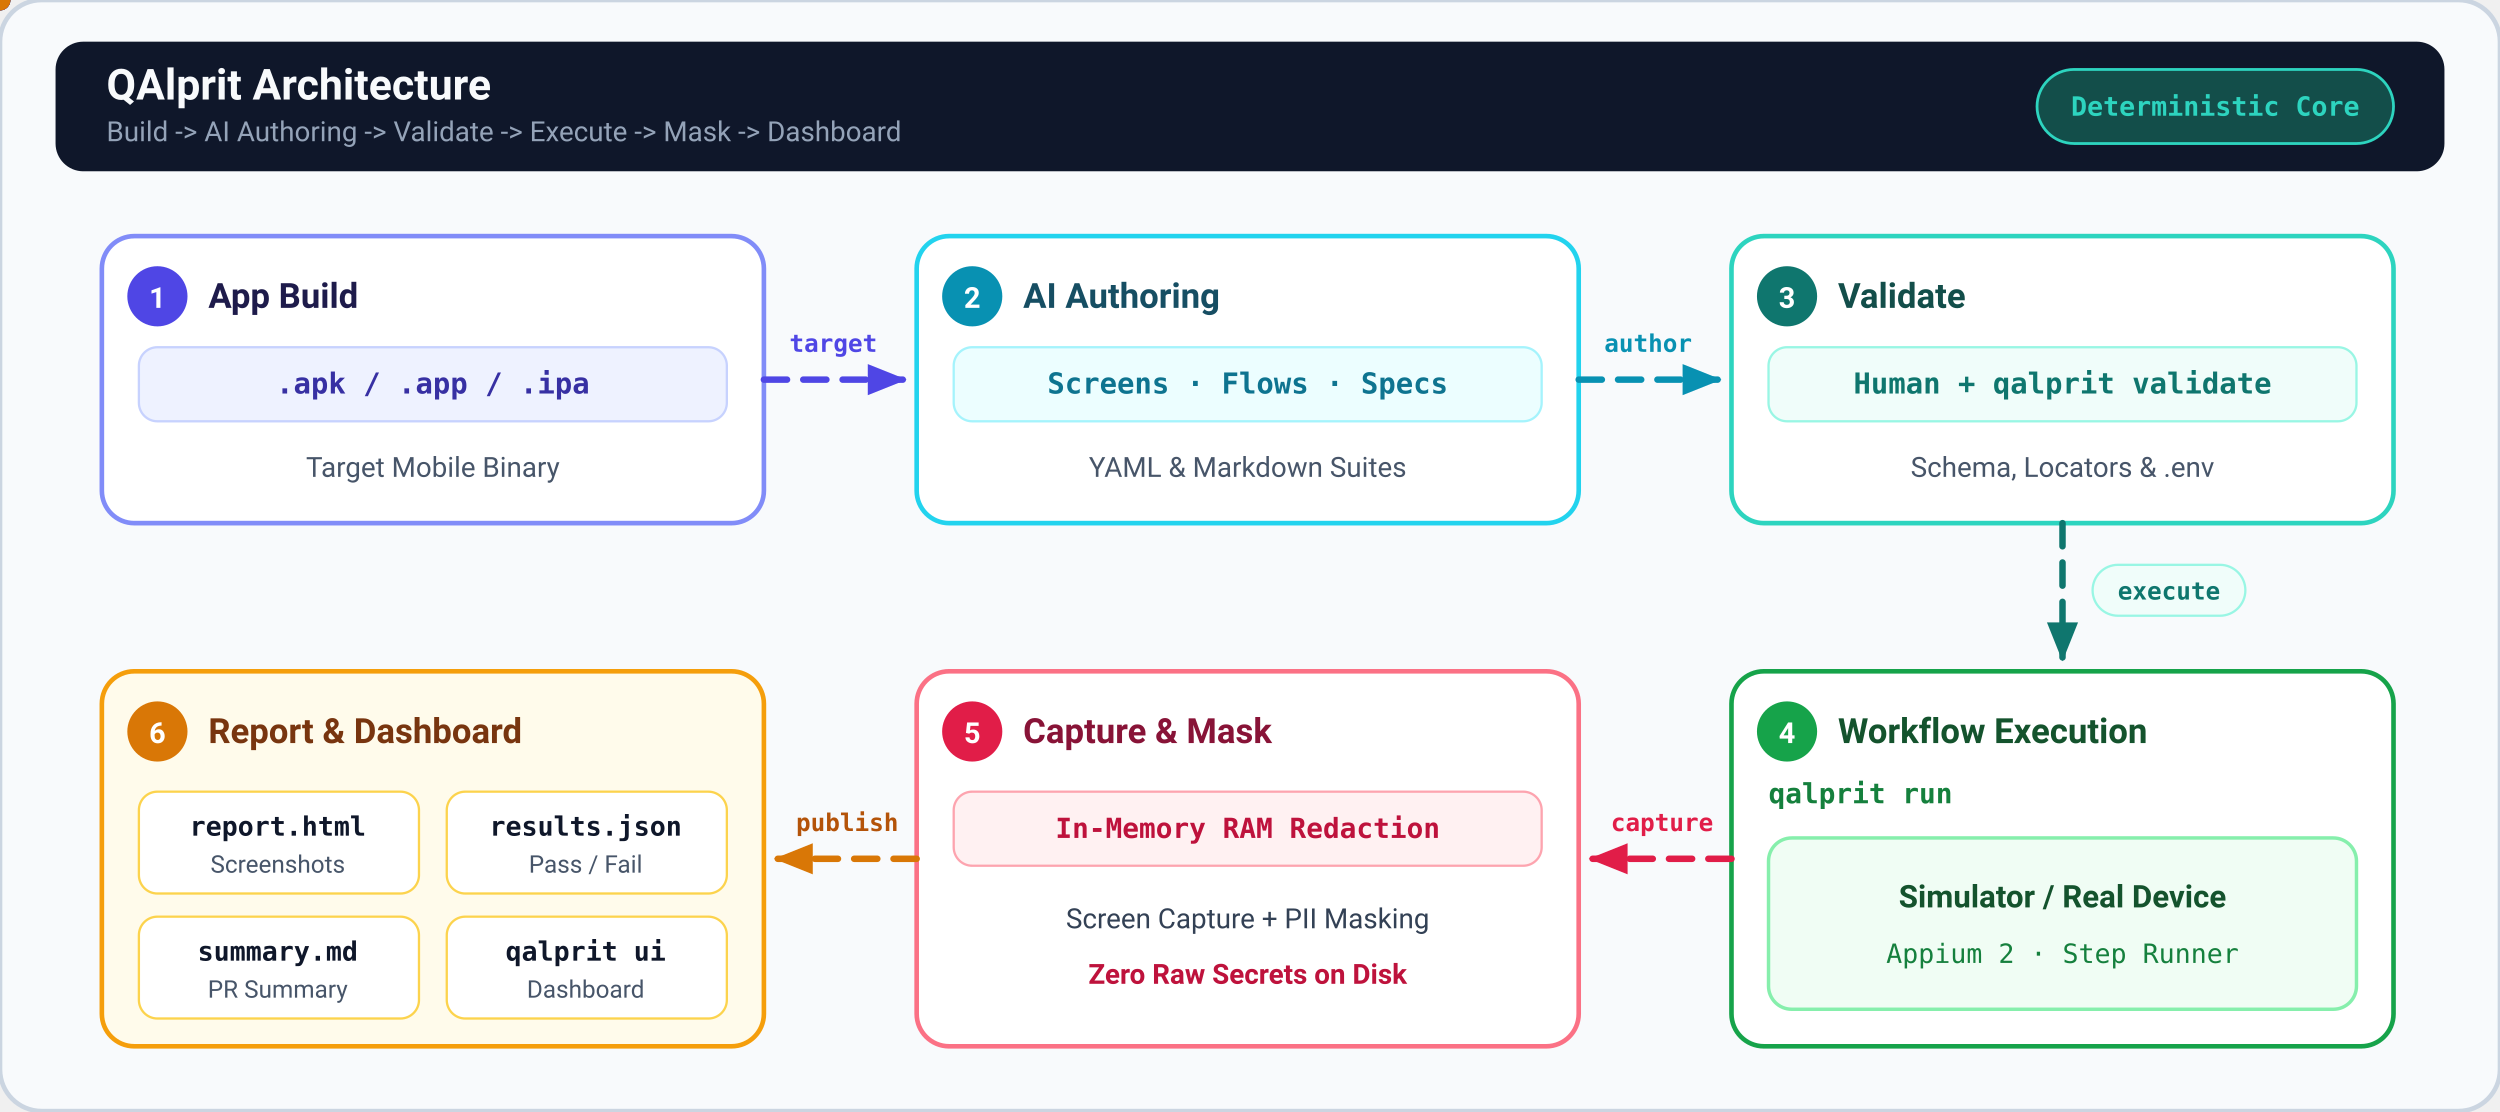
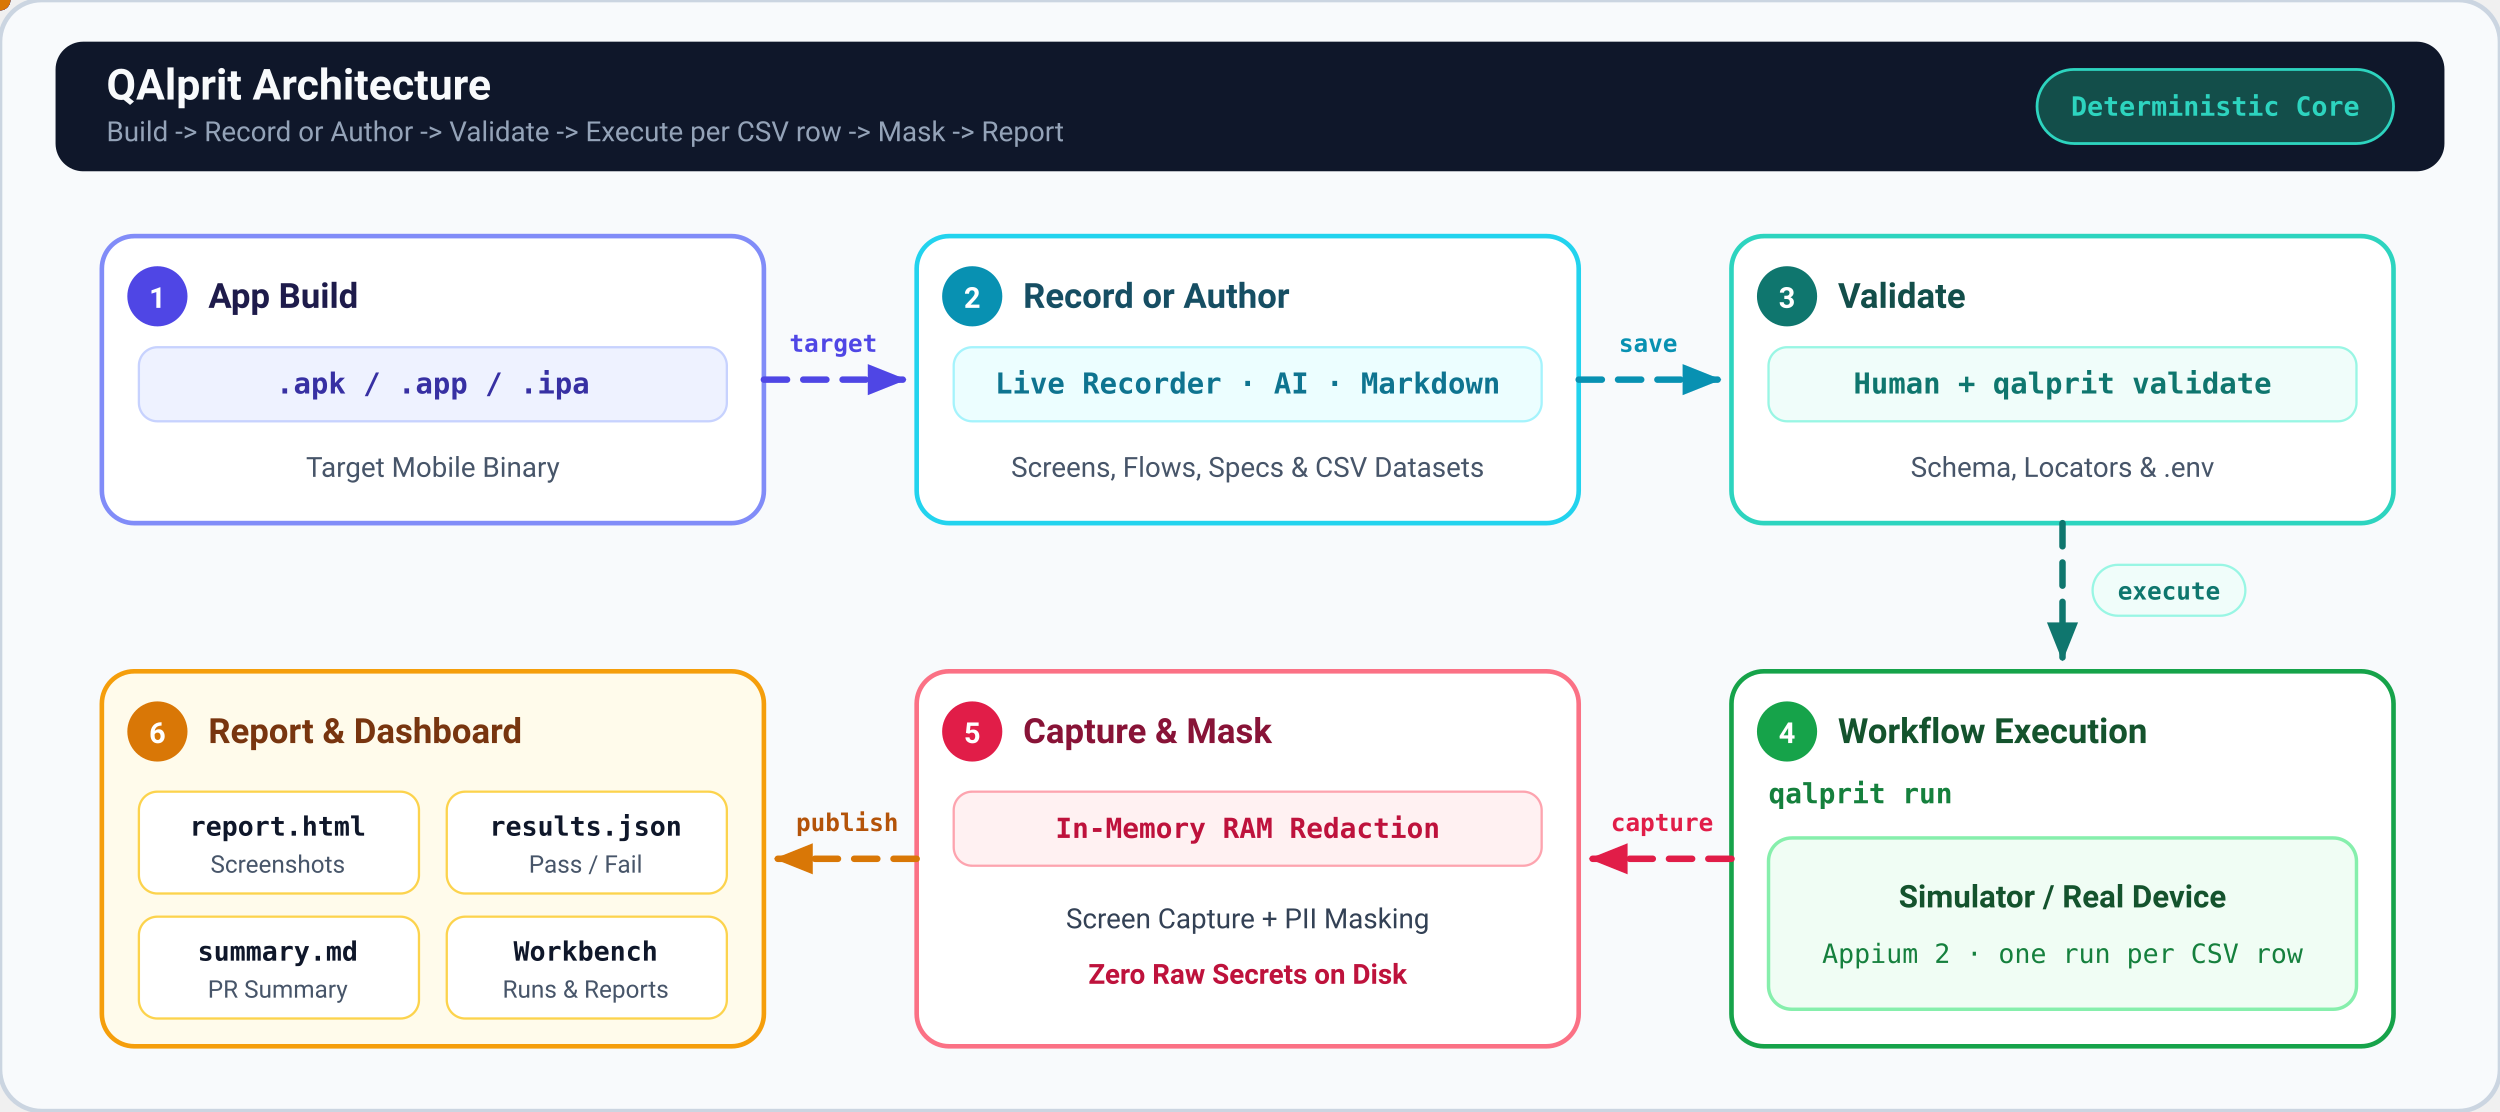
<svg xmlns="http://www.w3.org/2000/svg" viewBox="0 0 1080 480" width="1080" height="480" role="img" aria-labelledby="arch-title arch-desc">
  <defs>
    <marker id="arr-indigo" viewBox="0 0 10 10" refX="9" refY="5" markerWidth="6" markerHeight="6" orient="auto">
      <path d="M 0 1 L 10 5 L 0 9 z" fill="#4f46e5" />
    </marker>
    <marker id="arr-cyan" viewBox="0 0 10 10" refX="9" refY="5" markerWidth="6" markerHeight="6" orient="auto">
      <path d="M 0 1 L 10 5 L 0 9 z" fill="#0891b2" />
    </marker>
    <marker id="arr-teal" viewBox="0 0 10 10" refX="9" refY="5" markerWidth="6" markerHeight="6" orient="auto">
      <path d="M 0 1 L 10 5 L 0 9 z" fill="#0f766e" />
    </marker>
    <marker id="arr-rose" viewBox="0 0 10 10" refX="9" refY="5" markerWidth="6" markerHeight="6" orient="auto">
      <path d="M 0 1 L 10 5 L 0 9 z" fill="#e11d48" />
    </marker>
    <marker id="arr-amber" viewBox="0 0 10 10" refX="9" refY="5" markerWidth="6" markerHeight="6" orient="auto">
      <path d="M 0 1 L 10 5 L 0 9 z" fill="#d97706" />
    </marker>
    <style>
      .sans { font-family: -apple-system, BlinkMacSystemFont, "Segoe UI", Roboto, Inter, sans-serif; }
      .mono { font-family: ui-monospace, SFMono-Regular, Menlo, Monaco, Consolas, monospace; }
      .flow-line {
        fill: none;
        stroke-width: 2.8;
        stroke-linecap: round;
        stroke-dasharray: 10 7;
        animation: dash-forward 1.1s linear infinite;
      }
      @keyframes dash-forward {
        from { stroke-dashoffset: 34; }
        to { stroke-dashoffset: 0; }
      }
      @media (prefers-reduced-motion: reduce) {
        .flow-line { animation: none; stroke-dasharray: none; }
      }
    </style>
  </defs>
  <rect x="0" y="0" width="1080" height="480" rx="18" fill="#f8fafc" stroke="#cbd5e1" stroke-width="2" />
  <rect x="24" y="18" width="1032" height="56" rx="12" fill="#0f172a" />
  <text x="46" y="43" class="sans" font-size="18.5" font-weight="700" fill="#f8fafc">QAlprit Architecture</text>
-   <text x="46" y="61" class="sans" font-size="12" fill="#94a3b8">Build -&gt; AI Authoring -&gt; Validate -&gt; Execute -&gt; Mask -&gt; Dashboard</text>
+   <text x="46" y="61" class="sans" font-size="12" fill="#94a3b8">Build -&gt; Record or Author -&gt; Validate -&gt; Execute per CSV row -&gt; Mask -&gt; Report</text>
  <rect x="880" y="30" width="154" height="32" rx="16" fill="#134e4a" stroke="#2dd4bf" stroke-width="1.2" />
  <text x="957" y="50" text-anchor="middle" class="mono" font-size="11.5" font-weight="600" fill="#2dd4bf">Deterministic Core</text>
  <rect x="44" y="102" width="286" height="124" rx="14" fill="#ffffff" stroke="#818cf8" stroke-width="2" />
  <circle cx="68" cy="128" r="13" fill="#4f46e5" />
  <text x="68" y="133" text-anchor="middle" class="sans" font-size="12.5" font-weight="700" fill="#ffffff">1</text>
  <text x="90" y="133" class="sans" font-size="15" font-weight="700" fill="#1e1b4b">App Build</text>
  <rect x="60" y="150" width="254" height="32" rx="8" fill="#eef2ff" stroke="#c7d2fe" />
  <text x="187" y="170" text-anchor="middle" class="mono" font-size="12.5" font-weight="700" fill="#3730a3">.apk / .app / .ipa</text>
  <text x="187" y="206" text-anchor="middle" class="sans" font-size="12" fill="#475569">Target Mobile Binary</text>
  <path class="flow-line" d="M 330 164 L 390 164" stroke="#4f46e5" marker-end="url(#arr-indigo)" />
  <text x="360" y="152" text-anchor="middle" class="mono" font-size="10.5" font-weight="600" fill="#4f46e5">target</text>
  <rect x="396" y="102" width="286" height="124" rx="14" fill="#ffffff" stroke="#22d3ee" stroke-width="2" />
  <circle cx="420" cy="128" r="13" fill="#0891b2" />
  <text x="420" y="133" text-anchor="middle" class="sans" font-size="12.5" font-weight="700" fill="#ffffff">2</text>
-   <text x="442" y="133" class="sans" font-size="15" font-weight="700" fill="#164e63">AI Authoring</text>
+   <text x="442" y="133" class="sans" font-size="15" font-weight="700" fill="#164e63">Record or Author</text>
  <rect x="412" y="150" width="254" height="32" rx="8" fill="#ecfeff" stroke="#a5f3fc" />
-   <text x="539" y="170" text-anchor="middle" class="mono" font-size="12.5" font-weight="700" fill="#0e7490">Screens · Flows · Specs</text>
-   <text x="539" y="206" text-anchor="middle" class="sans" font-size="12" fill="#475569">YAML &amp; Markdown Suites</text>
+   <text x="539" y="170" text-anchor="middle" class="mono" font-size="12.5" font-weight="700" fill="#0e7490">Live Recorder · AI · Markdown</text>
+   <text x="539" y="206" text-anchor="middle" class="sans" font-size="12" fill="#475569">Screens, Flows, Specs &amp; CSV Datasets</text>
  <path class="flow-line" d="M 682 164 L 742 164" stroke="#0891b2" marker-end="url(#arr-cyan)" />
-   <text x="712" y="152" text-anchor="middle" class="mono" font-size="10.5" font-weight="600" fill="#0891b2">author</text>
+   <text x="712" y="152" text-anchor="middle" class="mono" font-size="10.5" font-weight="600" fill="#0891b2">save</text>
  <rect x="748" y="102" width="286" height="124" rx="14" fill="#ffffff" stroke="#2dd4bf" stroke-width="2" />
  <circle cx="772" cy="128" r="13" fill="#0f766e" />
  <text x="772" y="133" text-anchor="middle" class="sans" font-size="12.5" font-weight="700" fill="#ffffff">3</text>
  <text x="794" y="133" class="sans" font-size="15" font-weight="700" fill="#134e4a">Validate</text>
  <rect x="764" y="150" width="254" height="32" rx="8" fill="#f0fdfa" stroke="#99f6e4" />
  <text x="891" y="170" text-anchor="middle" class="mono" font-size="12.5" font-weight="700" fill="#0f766e">Human + qalprit validate</text>
  <text x="891" y="206" text-anchor="middle" class="sans" font-size="12" fill="#475569">Schema, Locators &amp; .env</text>
  <path class="flow-line" d="M 891 226 L 891 284" stroke="#0f766e" marker-end="url(#arr-teal)" />
  <rect x="904" y="244" width="66" height="22" rx="11" fill="#f0fdfa" stroke="#99f6e4" />
  <text x="937" y="259" text-anchor="middle" class="mono" font-size="10.5" font-weight="700" fill="#0f766e">execute</text>
  <rect x="748" y="290" width="286" height="162" rx="14" fill="#ffffff" stroke="#16a34a" stroke-width="2" />
  <circle cx="772" cy="316" r="13" fill="#16a34a" />
  <text x="772" y="321" text-anchor="middle" class="sans" font-size="12.5" font-weight="700" fill="#ffffff">4</text>
  <text x="794" y="321" class="sans" font-size="15" font-weight="700" fill="#14532d">Workflow Execution</text>
  <text x="764" y="347" class="mono" font-size="12" font-weight="600" fill="#15803d">qalprit run</text>
  <rect x="764" y="362" width="254" height="74" rx="10" fill="#f0fdf4" stroke="#86efac" stroke-width="1.5" />
  <text x="891" y="392" text-anchor="middle" class="sans" font-size="13.5" font-weight="700" fill="#14532d">Simulator / Real Device</text>
-   <text x="891" y="416" text-anchor="middle" class="mono" font-size="11.5" fill="#15803d">Appium 2 · Step Runner</text>
+   <text x="891" y="416" text-anchor="middle" class="mono" font-size="11.5" fill="#15803d">Appium 2 · one run per CSV row</text>
  <path class="flow-line" d="M 748 371 L 688 371" stroke="#e11d48" marker-end="url(#arr-rose)" />
  <text x="718" y="359" text-anchor="middle" class="mono" font-size="10.5" font-weight="600" fill="#e11d48">capture</text>
  <rect x="396" y="290" width="286" height="162" rx="14" fill="#ffffff" stroke="#fb7185" stroke-width="2" />
  <circle cx="420" cy="316" r="13" fill="#e11d48" />
  <text x="420" y="321" text-anchor="middle" class="sans" font-size="12.5" font-weight="700" fill="#ffffff">5</text>
  <text x="442" y="321" class="sans" font-size="15" font-weight="700" fill="#881337">Capture &amp; Mask</text>
  <rect x="412" y="342" width="254" height="32" rx="8" fill="#fff1f2" stroke="#fda4af" />
  <text x="539" y="362" text-anchor="middle" class="mono" font-size="12" font-weight="700" fill="#be123c">In-Memory RAM Redaction</text>
  <text x="539" y="401" text-anchor="middle" class="sans" font-size="12" fill="#334155">Screen Capture + PII Masking</text>
  <text x="539" y="425" text-anchor="middle" class="sans" font-size="12" font-weight="700" fill="#be123c">Zero Raw Secrets on Disk</text>
  <path class="flow-line" d="M 396 371 L 336 371" stroke="#d97706" marker-end="url(#arr-amber)" />
  <text x="366" y="359" text-anchor="middle" class="mono" font-size="10.5" font-weight="600" fill="#b45309">publish</text>
  <rect x="44" y="290" width="286" height="162" rx="14" fill="#fffbeb" stroke="#f59e0b" stroke-width="2" />
  <circle cx="68" cy="316" r="13" fill="#d97706" />
  <text x="68" y="321" text-anchor="middle" class="sans" font-size="12.5" font-weight="700" fill="#ffffff">6</text>
  <text x="90" y="321" class="sans" font-size="15" font-weight="700" fill="#78350f">Report &amp; Dashboard</text>
  <rect x="60" y="342" width="121" height="44" rx="8" fill="#ffffff" stroke="#fcd34d" />
  <text x="120" y="361" text-anchor="middle" class="mono" font-size="11.5" font-weight="700" fill="#0f172a">report.html</text>
  <text x="120" y="377" text-anchor="middle" class="sans" font-size="10.5" fill="#475569">Screenshots</text>
  <rect x="193" y="342" width="121" height="44" rx="8" fill="#ffffff" stroke="#fcd34d" />
  <text x="253" y="361" text-anchor="middle" class="mono" font-size="11.5" font-weight="700" fill="#0f172a">results.json</text>
  <text x="253" y="377" text-anchor="middle" class="sans" font-size="10.5" fill="#475569">Pass / Fail</text>
  <rect x="60" y="396" width="121" height="44" rx="8" fill="#ffffff" stroke="#fcd34d" />
  <text x="120" y="415" text-anchor="middle" class="mono" font-size="11.5" font-weight="700" fill="#0f172a">summary.md</text>
  <text x="120" y="431" text-anchor="middle" class="sans" font-size="10.5" fill="#475569">PR Summary</text>
  <rect x="193" y="396" width="121" height="44" rx="8" fill="#ffffff" stroke="#fcd34d" />
-   <text x="253" y="415" text-anchor="middle" class="mono" font-size="11.5" font-weight="700" fill="#0f172a">qalprit ui</text>
-   <text x="253" y="431" text-anchor="middle" class="sans" font-size="10.5" fill="#475569">Dashboard</text>
+   <text x="253" y="415" text-anchor="middle" class="mono" font-size="11.5" font-weight="700" fill="#0f172a">Workbench</text>
+   <text x="253" y="431" text-anchor="middle" class="sans" font-size="10.5" fill="#475569">Runs &amp; Reports</text>
  <circle r="4.5" fill="#4f46e5">
    <animateMotion dur="1.4s" repeatCount="indefinite" path="M 330 164 L 390 164" />
  </circle>
  <circle r="4.5" fill="#0891b2">
    <animateMotion dur="1.4s" begin="0.3s" repeatCount="indefinite" path="M 682 164 L 742 164" />
  </circle>
  <circle r="4.5" fill="#0f766e">
    <animateMotion dur="1.2s" begin="0.6s" repeatCount="indefinite" path="M 891 226 L 891 284" />
  </circle>
  <circle r="4.5" fill="#e11d48">
    <animateMotion dur="1.4s" begin="0.9s" repeatCount="indefinite" path="M 748 371 L 688 371" />
  </circle>
  <circle r="4.5" fill="#d97706">
    <animateMotion dur="1.4s" begin="1.2s" repeatCount="indefinite" path="M 396 371 L 336 371" />
  </circle>
</svg>
